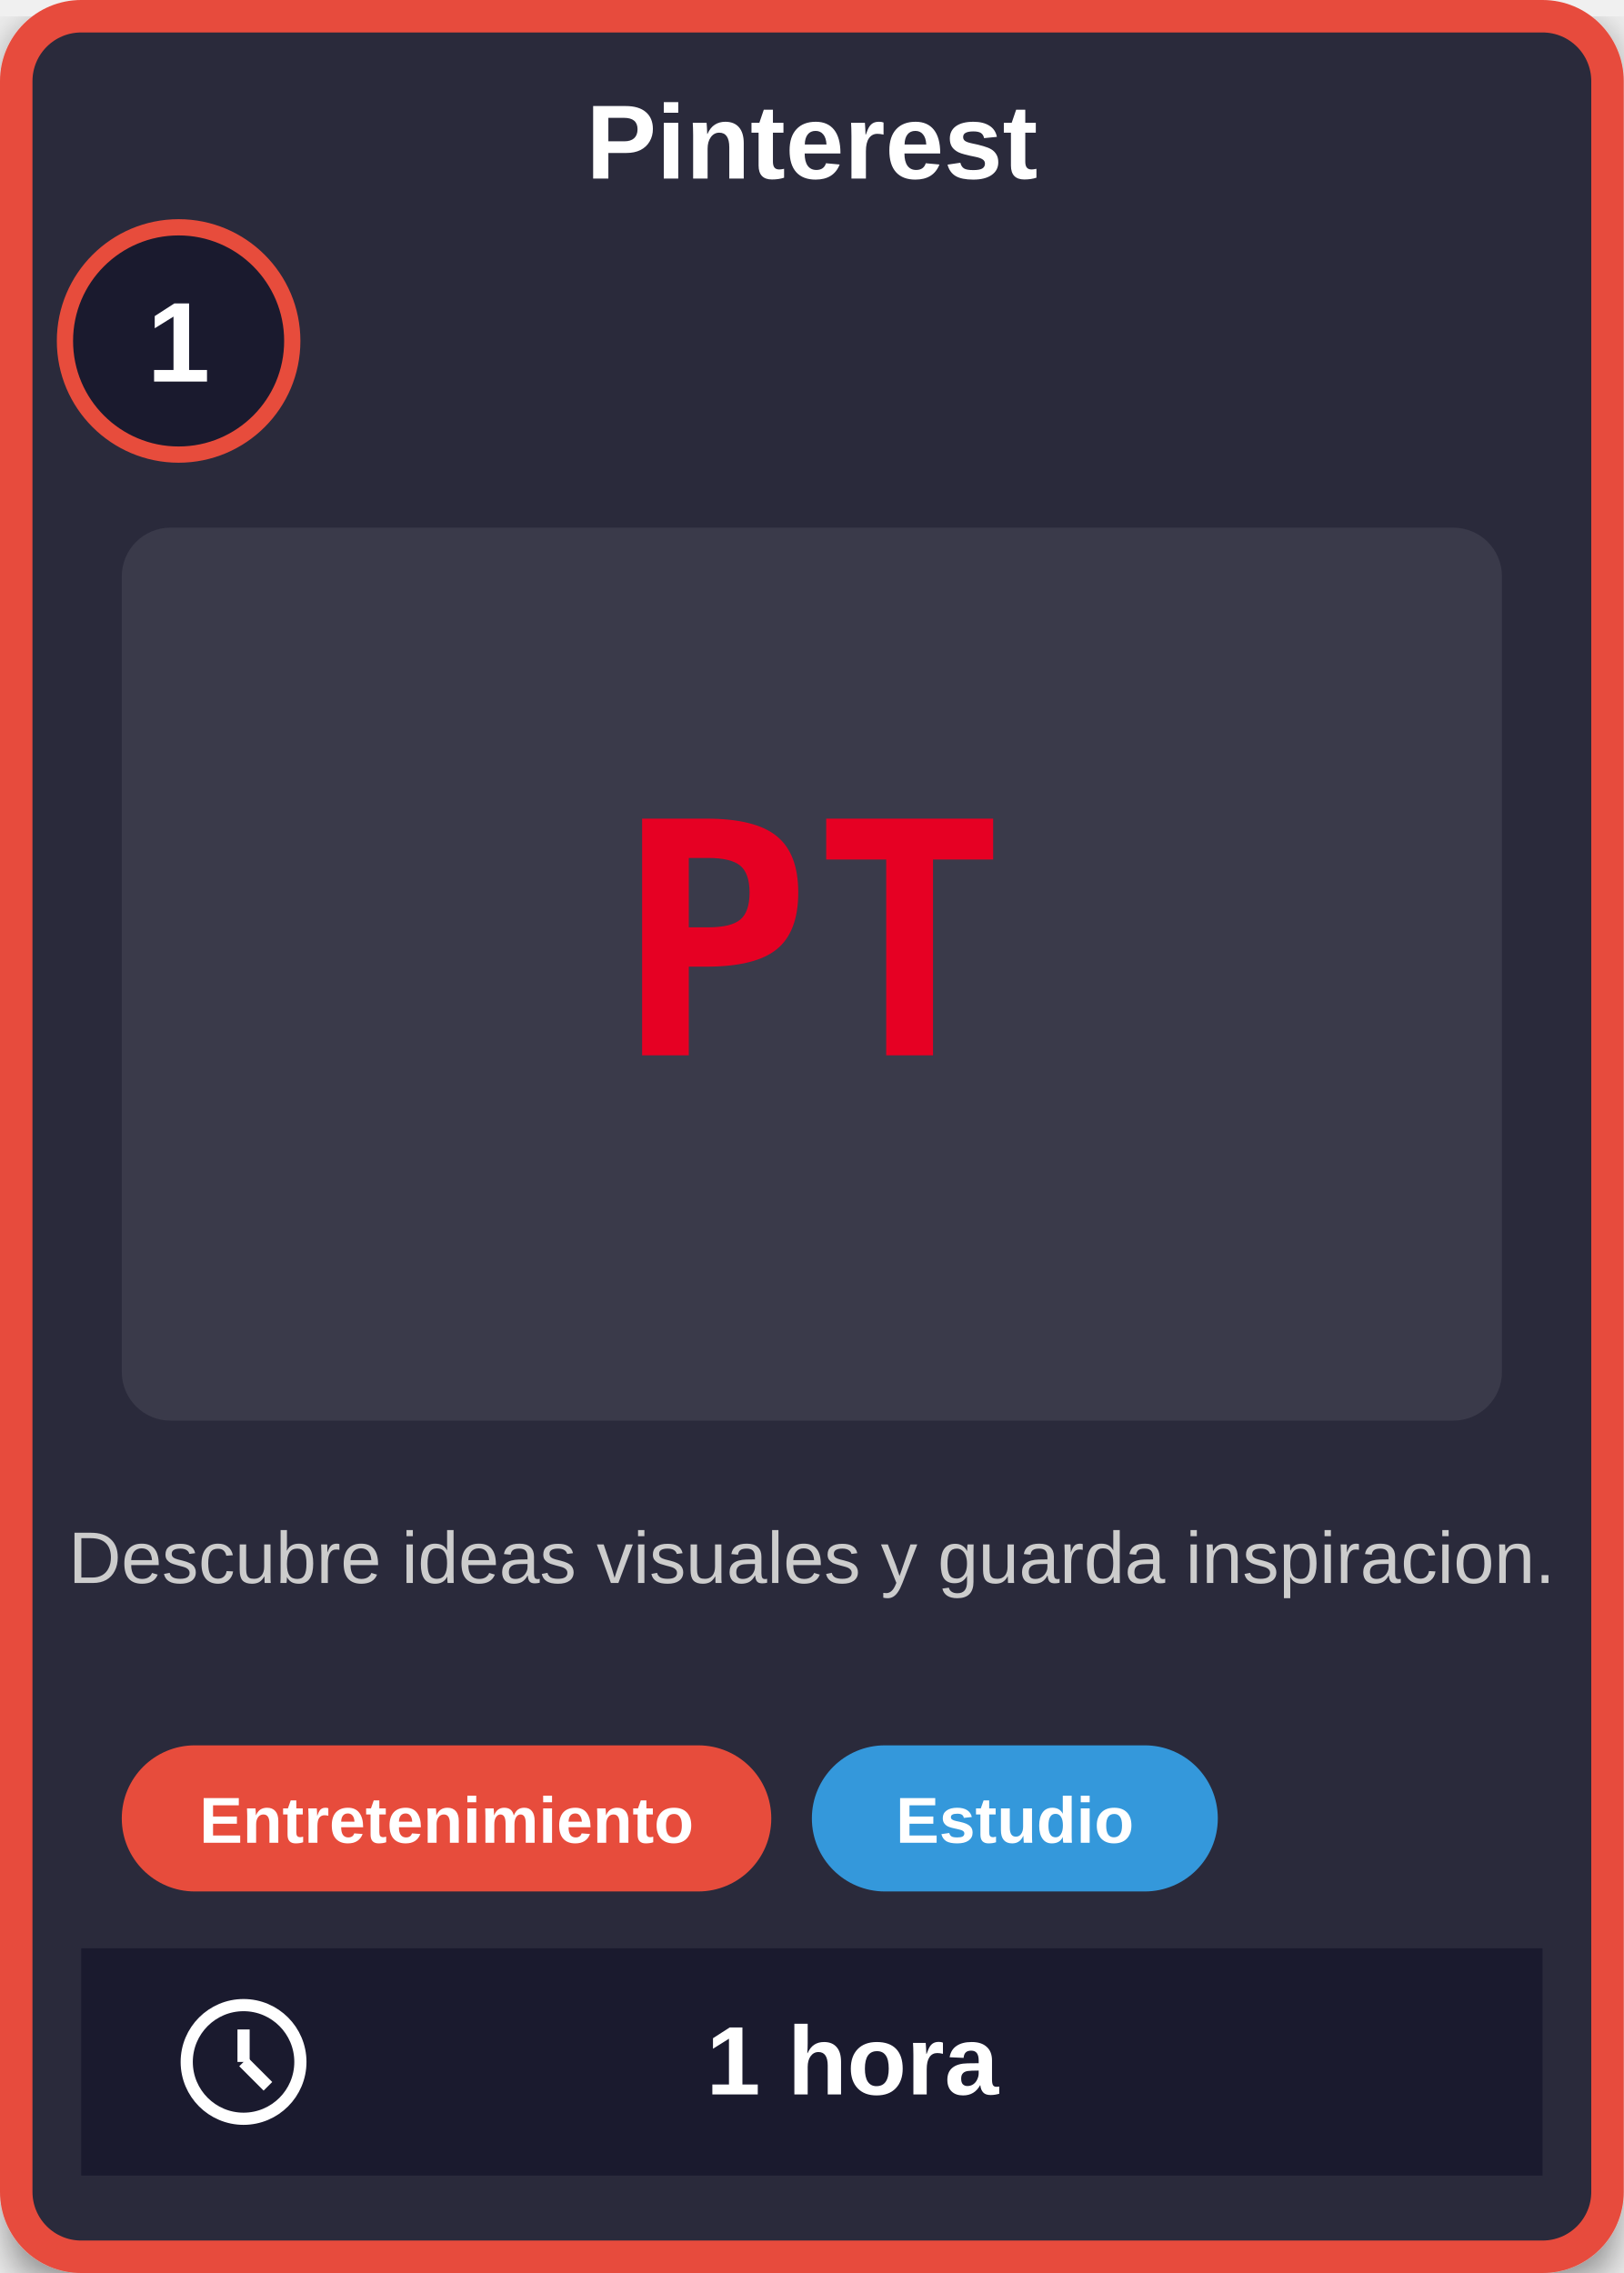
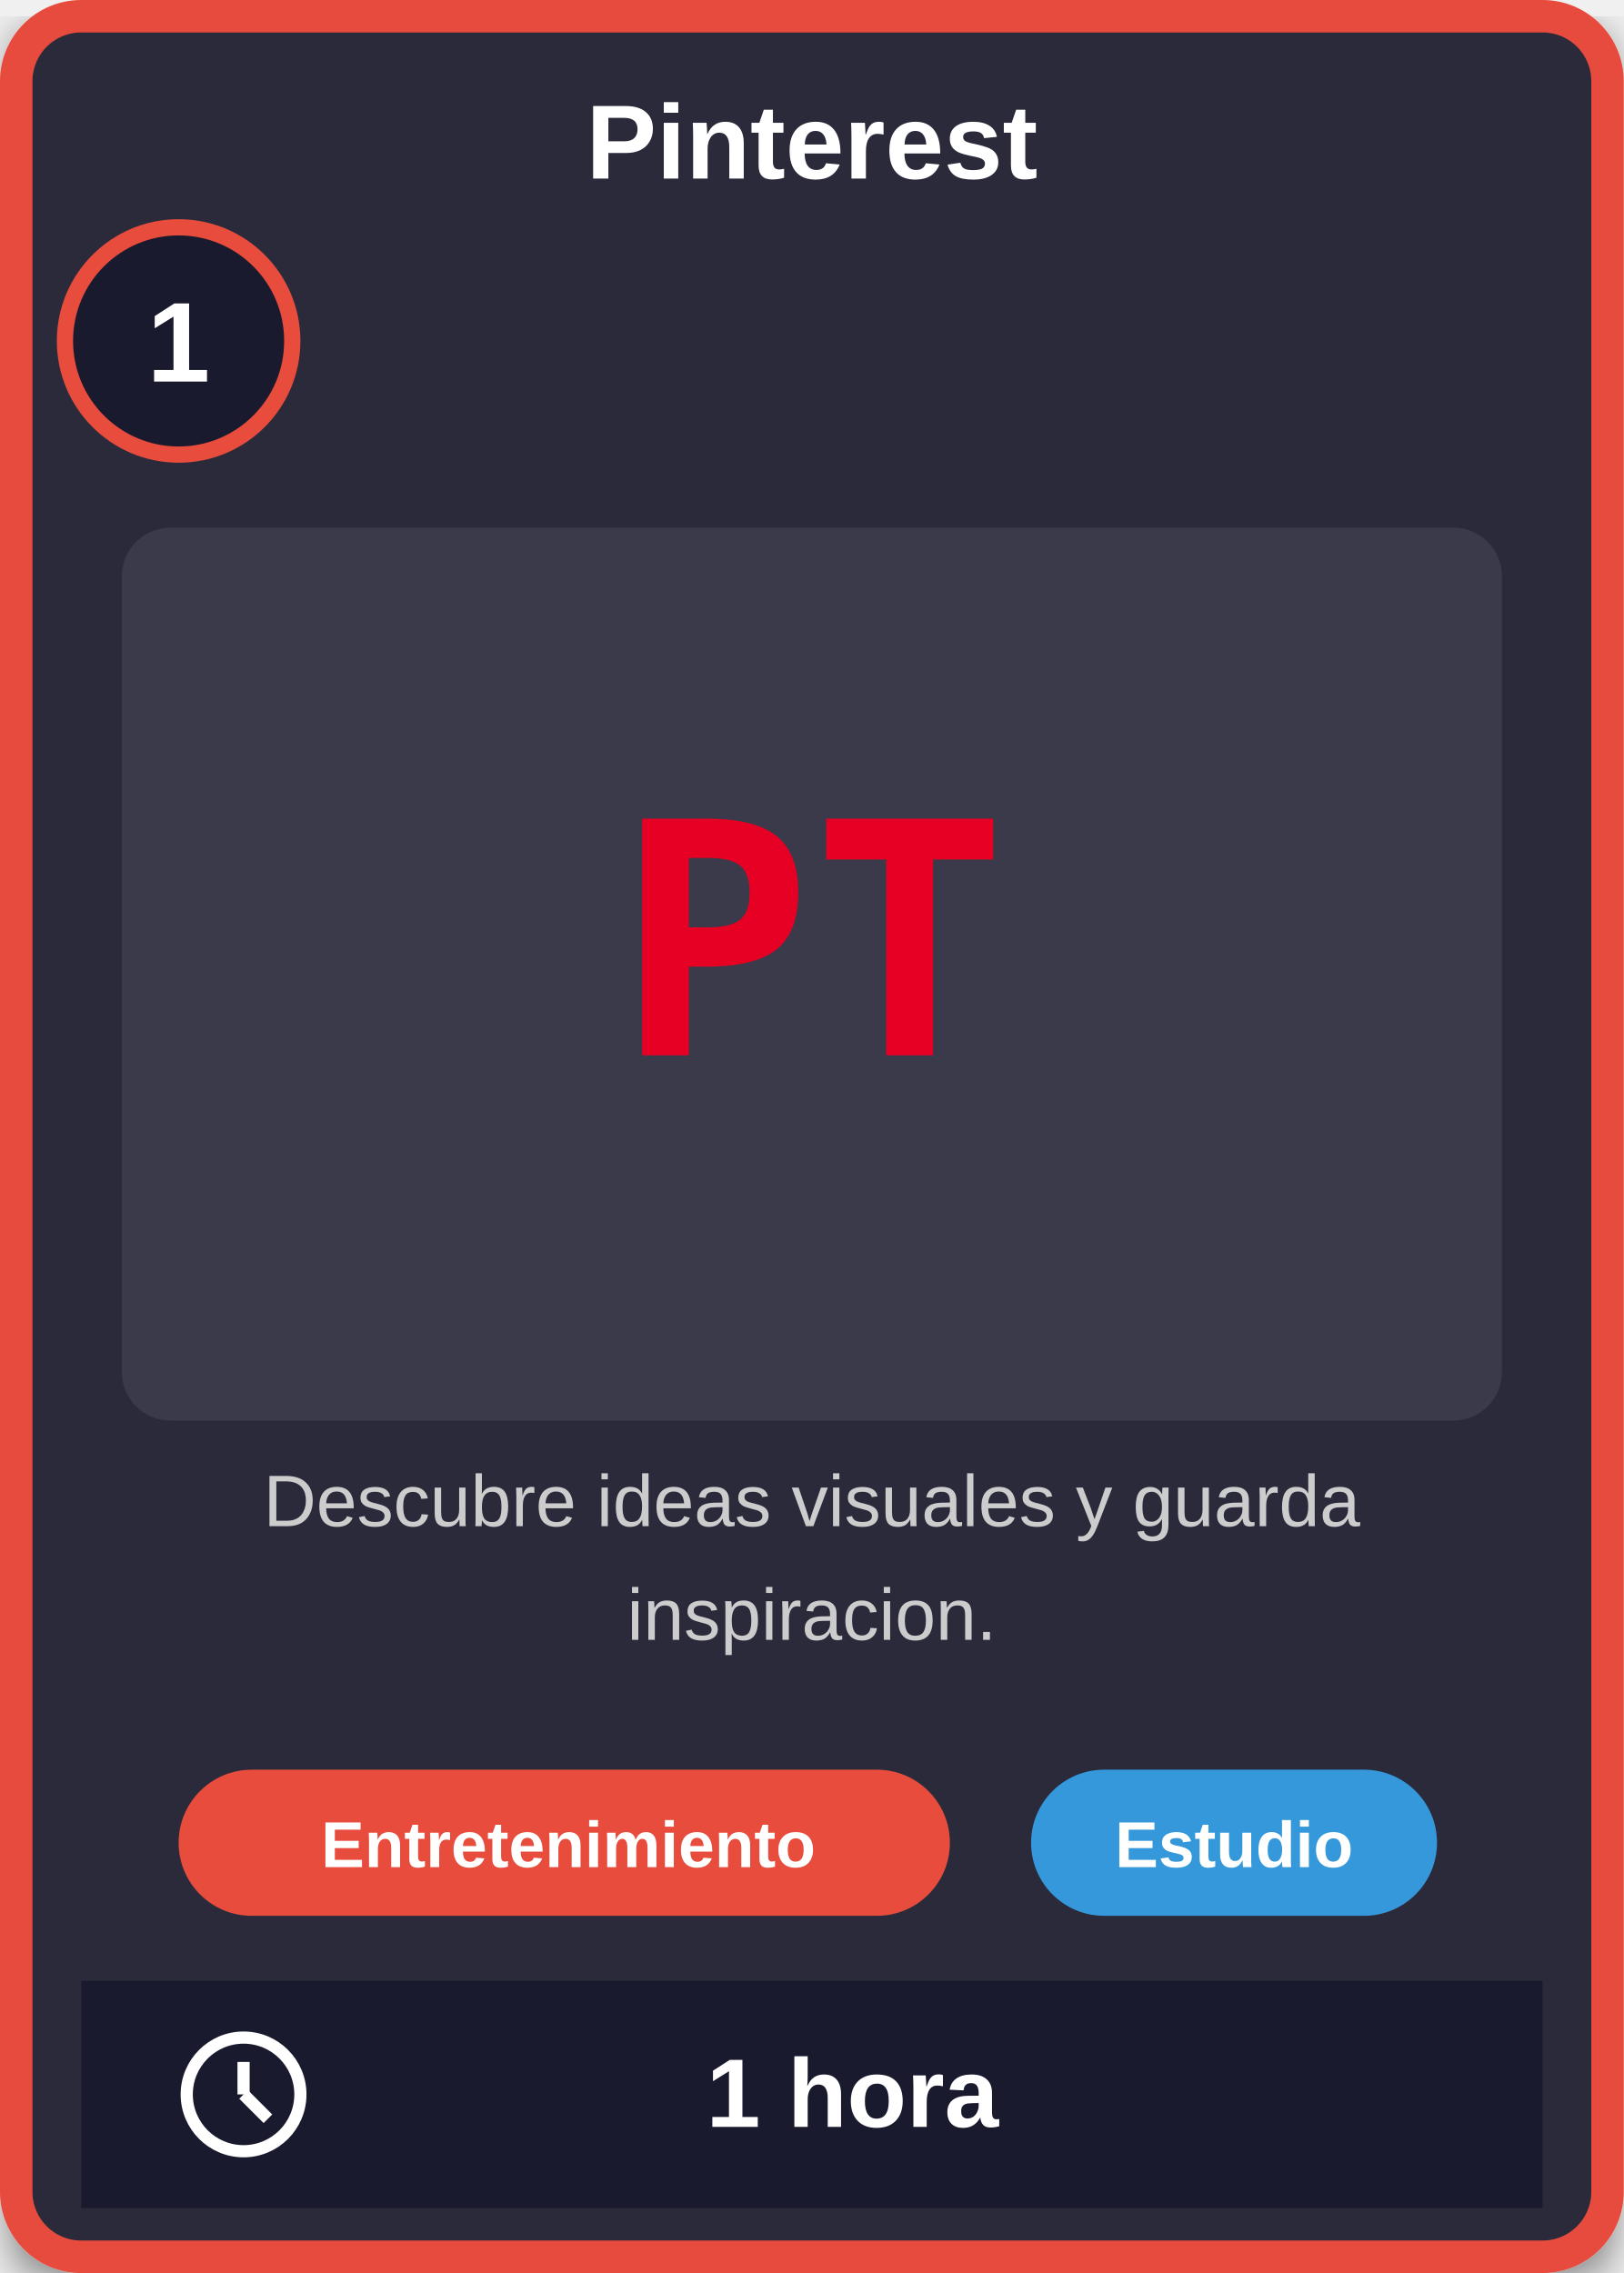
<svg xmlns="http://www.w3.org/2000/svg" viewBox="0 0 200 280">
  <defs>
    <filter id="shadow8" x="-5%" y="-5%" width="110%" height="110%">
      <feDropShadow dx="0" dy="2" stdDeviation="3" flood-color="#000" flood-opacity="0.5" />
    </filter>
  </defs>
  <rect x="2" y="2" width="196" height="276" rx="8" ry="8" fill="#2a2a3a" stroke="#e74c3c" stroke-width="4" filter="url(#shadow8)" />
  <text x="100" y="22" text-anchor="middle" fill="#ffffff" font-family="Arial, sans-serif" font-size="13" font-weight="bold">Pinterest</text>
  <circle cx="22" cy="42" r="14" fill="#1a1a2e" stroke="#e74c3c" stroke-width="2" />
  <text x="22" y="47" text-anchor="middle" fill="#ffffff" font-family="Arial, sans-serif" font-size="14" font-weight="bold">1</text>
  <rect x="15" y="65" width="170" height="110" rx="6" ry="6" fill="#3a3a4a" />
  <text x="100" y="130" text-anchor="middle" fill="#e60023" font-family="monospace, sans-serif" font-size="40" font-weight="bold">PT</text>
-   <text x="100" y="195" text-anchor="middle" fill="#cccccc" font-family="Arial, sans-serif" font-size="9">Descubre ideas visuales y guarda inspiracion.</text>
-   <rect x="15" y="215" width="80" height="18" rx="9" ry="9" fill="#e74c3c" />
-   <text x="55" y="227" text-anchor="middle" fill="#ffffff" font-family="Arial, sans-serif" font-size="8" font-weight="bold">Entretenimiento</text>
-   <rect x="100" y="215" width="50" height="18" rx="9" ry="9" fill="#3498db" />
-   <text x="125" y="227" text-anchor="middle" fill="#ffffff" font-family="Arial, sans-serif" font-size="8" font-weight="bold">Estudio</text>
-   <rect x="10" y="240" width="180" height="28" fill="#1a1a2e" />
-   <circle cx="30" cy="254" r="7" fill="none" stroke="#ffffff" stroke-width="1.5" />
-   <line x1="30" y1="250" x2="30" y2="254" stroke="#ffffff" stroke-width="1.5" />
-   <line x1="30" y1="254" x2="33" y2="257" stroke="#ffffff" stroke-width="1.5" />
-   <text x="105" y="258" text-anchor="middle" fill="#ffffff" font-family="Arial, sans-serif" font-size="12" font-weight="bold">1 hora</text>
+   <text x="100" y="188" text-anchor="middle" fill="#cccccc" font-family="Arial, sans-serif" font-size="9">Descubre ideas visuales y guarda</text>
+   <text x="100" y="202" text-anchor="middle" fill="#cccccc" font-family="Arial, sans-serif" font-size="9">inspiracion.</text>
+   <g>
+     <rect x="22" y="218" width="95" height="18" rx="9" ry="9" fill="#e74c3c" />
+     <text x="70" y="230" text-anchor="middle" fill="#ffffff" font-family="Arial, sans-serif" font-size="8" font-weight="bold">Entretenimiento</text>
+   </g>
+   <g>
+     <rect x="127" y="218" width="50" height="18" rx="9" ry="9" fill="#3498db" />
+     <text x="152" y="230" text-anchor="middle" fill="#ffffff" font-family="Arial, sans-serif" font-size="8" font-weight="bold">Estudio</text>
+   </g>
+   <rect x="10" y="244" width="180" height="28" fill="#1a1a2e" />
+   <circle cx="30" cy="258" r="7" fill="none" stroke="#ffffff" stroke-width="1.5" />
+   <line x1="30" y1="254" x2="30" y2="258" stroke="#ffffff" stroke-width="1.5" />
+   <line x1="30" y1="258" x2="33" y2="261" stroke="#ffffff" stroke-width="1.5" />
+   <text x="105" y="262" text-anchor="middle" fill="#ffffff" font-family="Arial, sans-serif" font-size="12" font-weight="bold">1 hora</text>
</svg>
